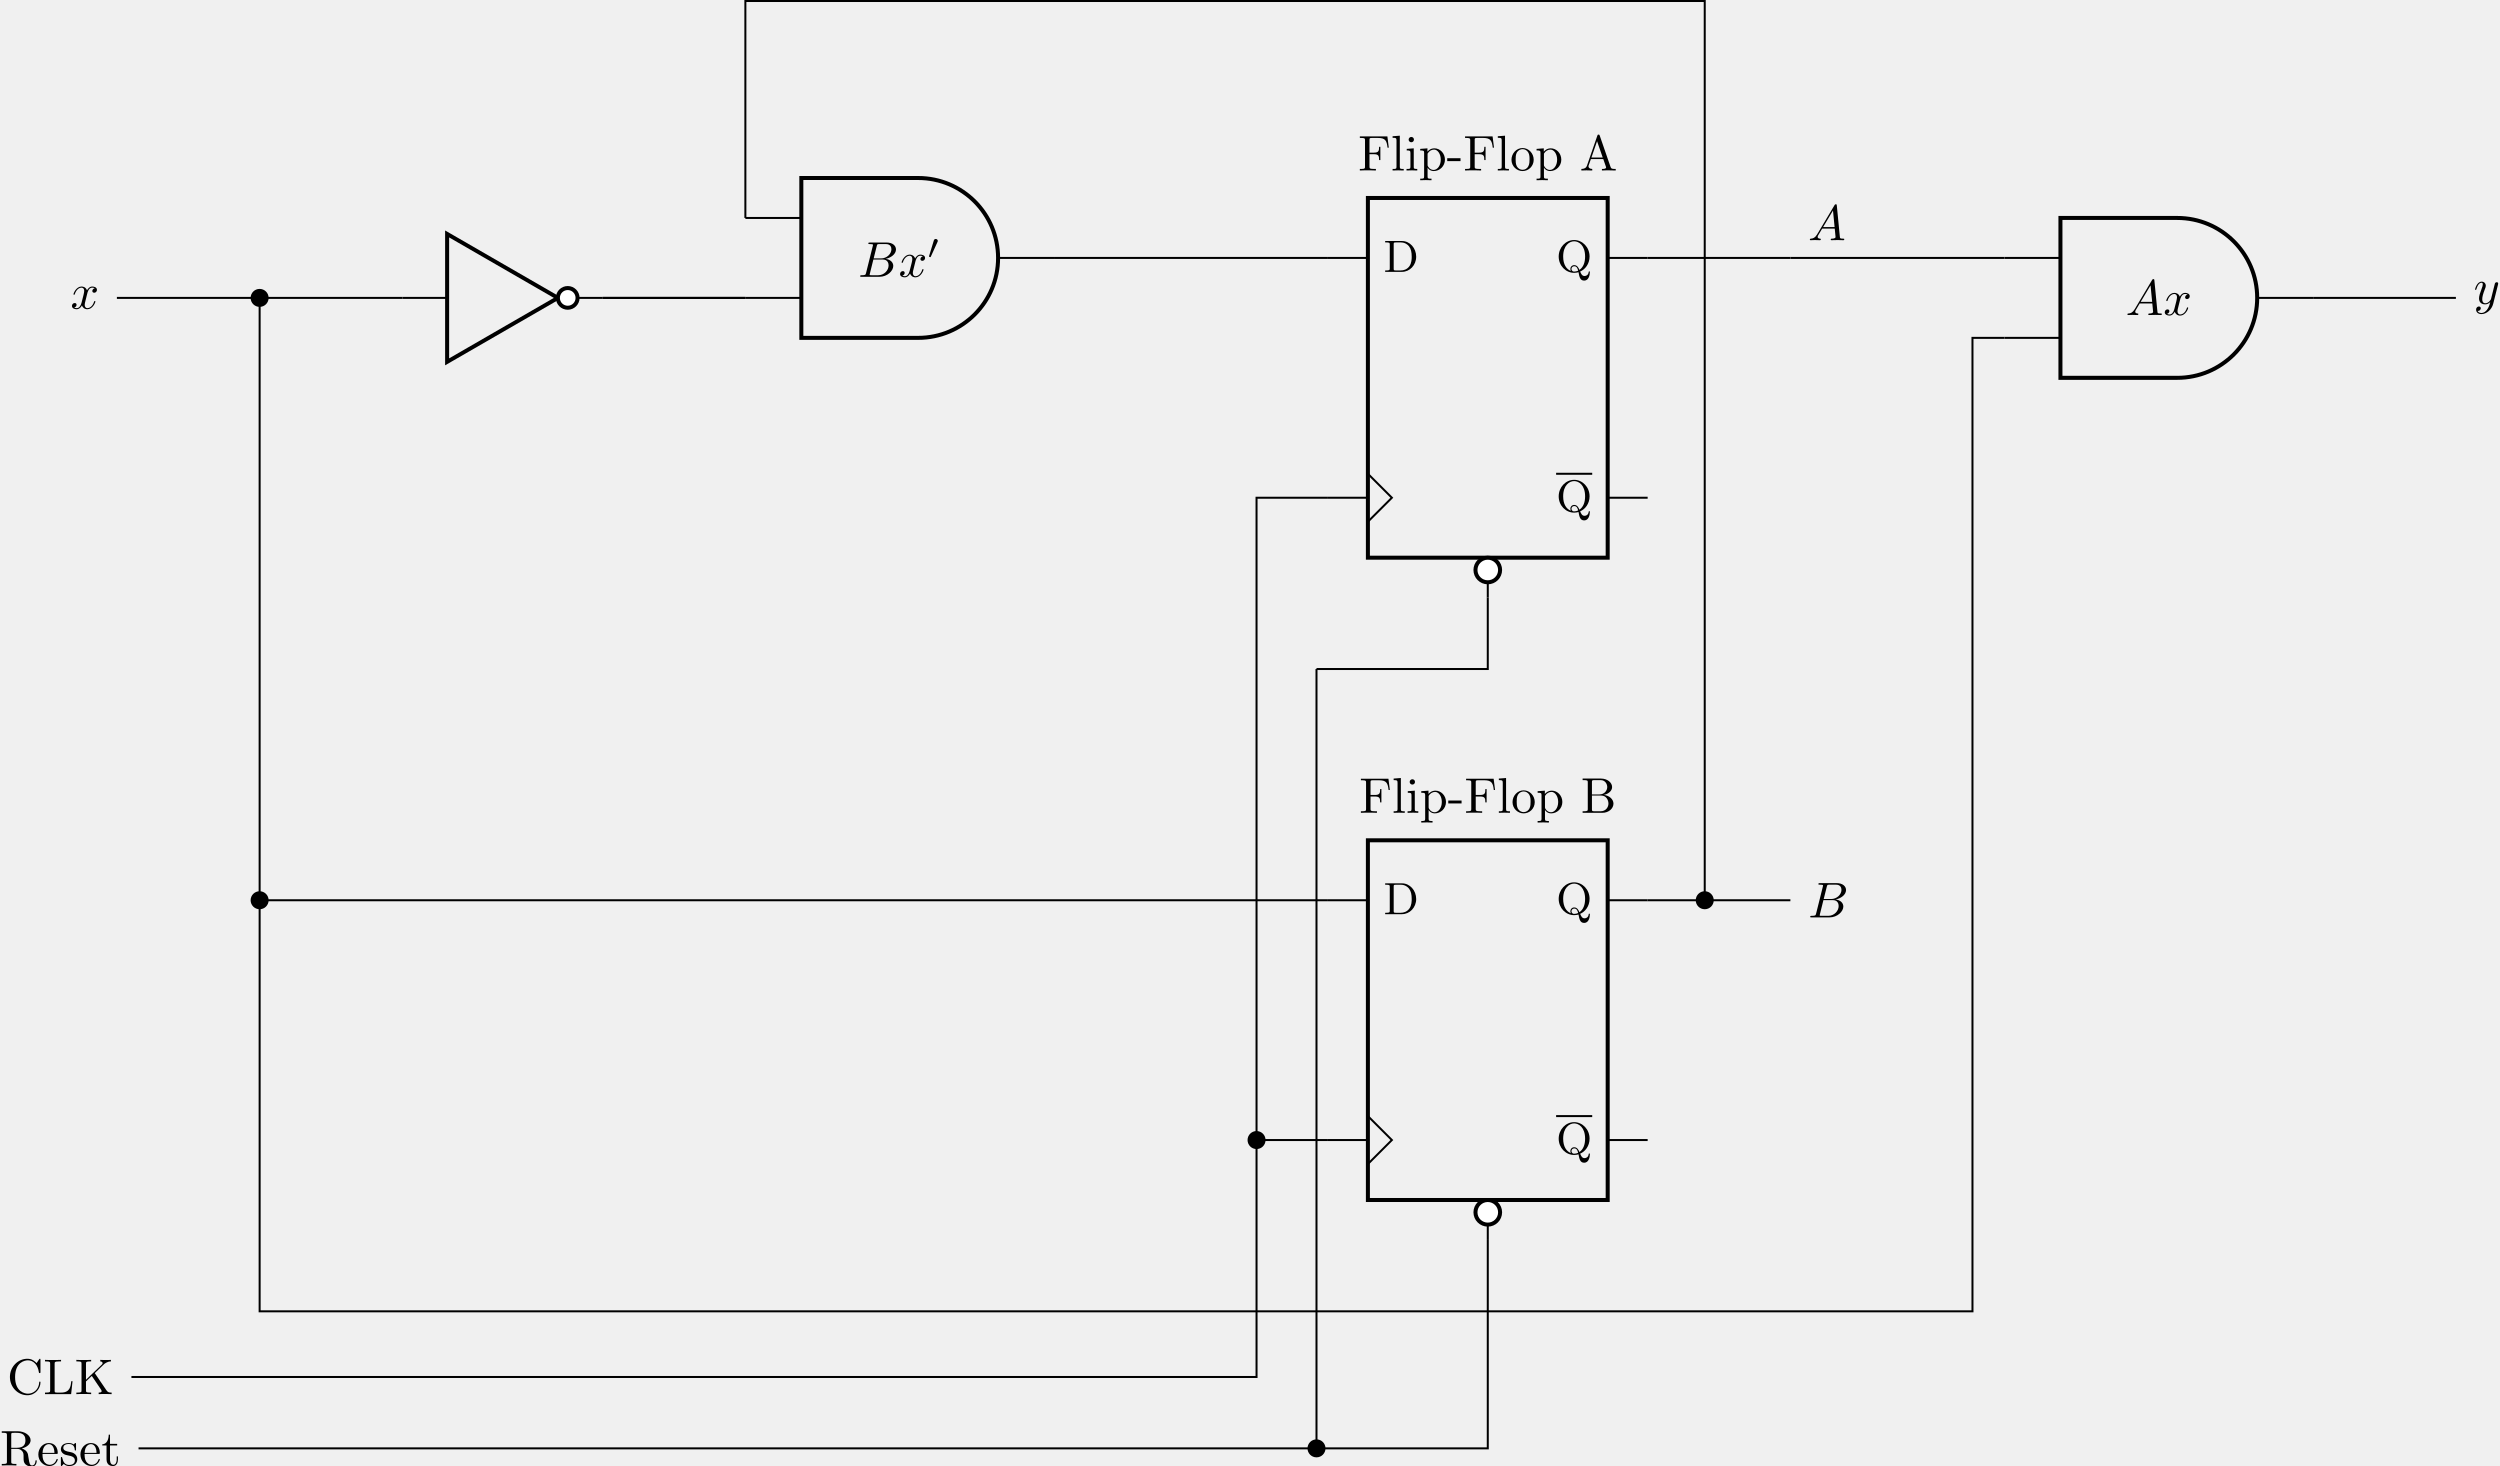
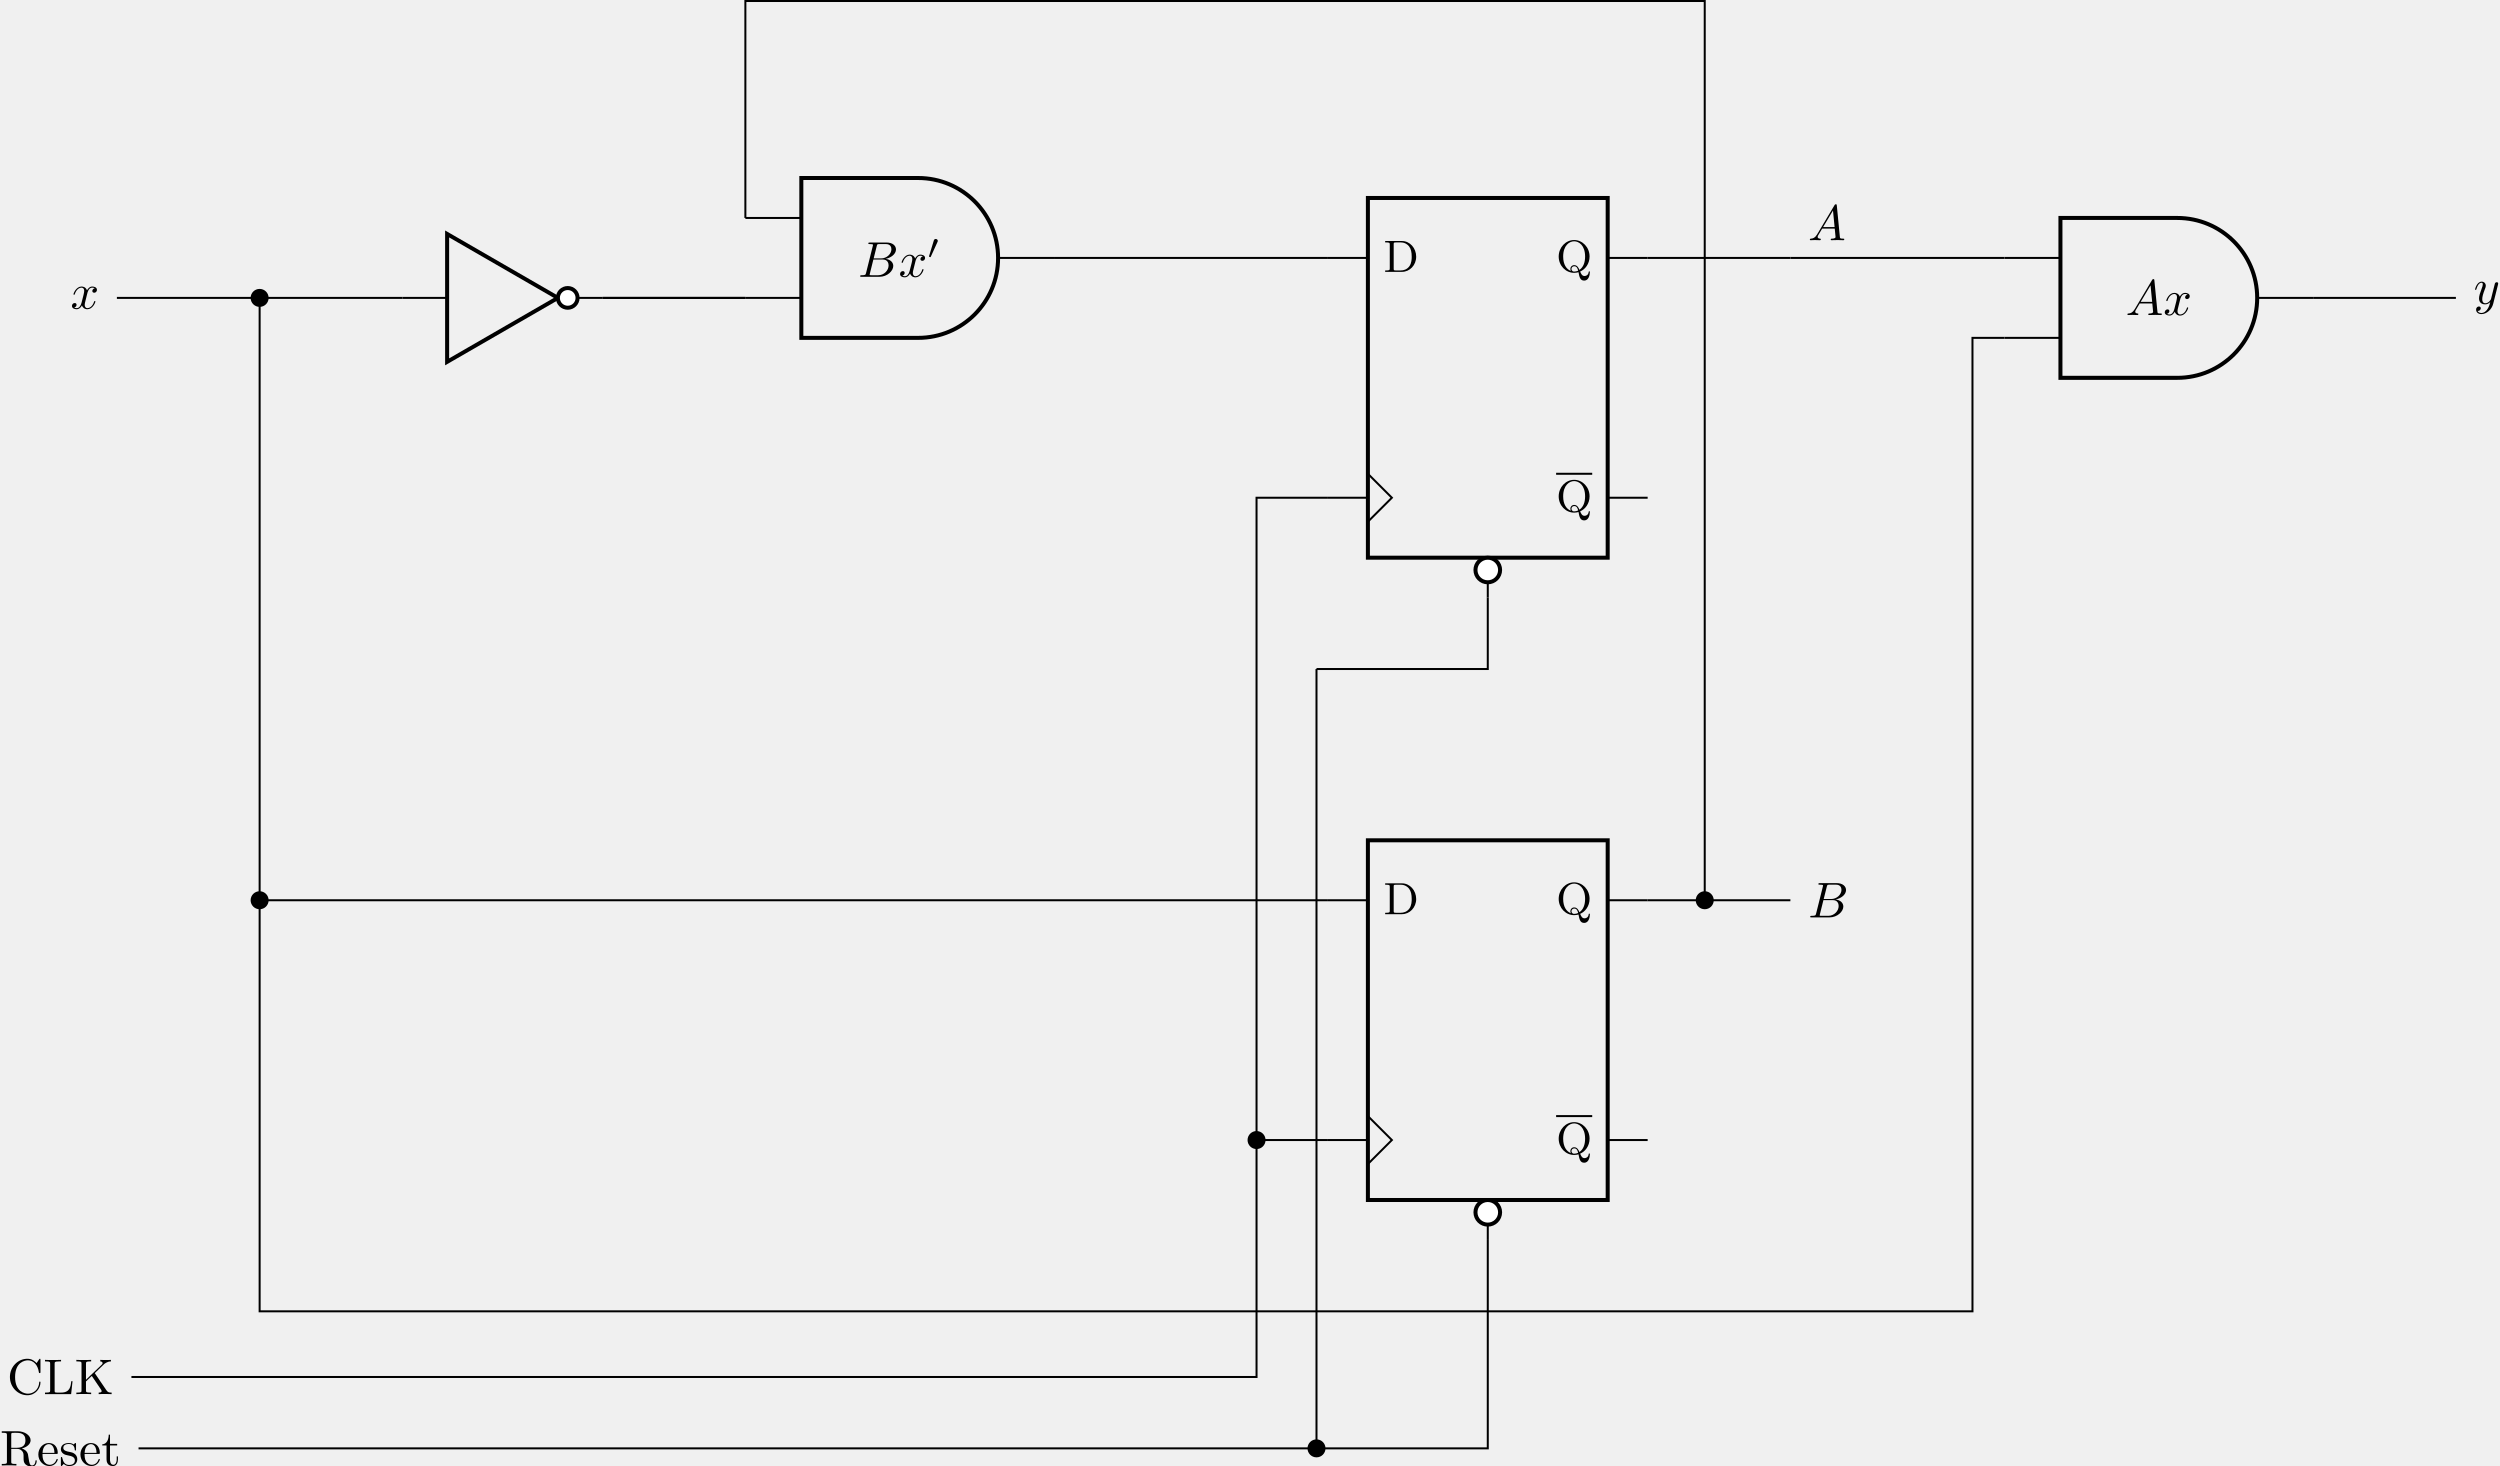
<svg xmlns="http://www.w3.org/2000/svg" xmlns:xlink="http://www.w3.org/1999/xlink" version="1.1" width="496.486pt" height="291.04pt" viewBox="-58.718 -62.039 496.486 291.04">
  <defs>
    <path id="g1-48" d="M2.022-3.292C2.078-3.41 2.085-3.466 2.085-3.515C2.085-3.731 1.89-3.898 1.674-3.898C1.409-3.898 1.325-3.682 1.29-3.571L.37-.551C.363-.537 .335-.446 .335-.439C.335-.356 .551-.286 .607-.286C.656-.286 .663-.3 .711-.404L2.022-3.292Z" />
+     <path id="g0-68" d="M.565-5.846C1.255-5.846 1.273-5.747 1.273-5.416V-.708C1.273-.377 1.255-.278 .565-.278H.359V0H3.694C5.245 0 6.519-1.327 6.519-3.013C6.519-4.716 5.272-6.124 3.694-6.124H.359V-5.846H.565ZM2.493-.278C2.071-.278 2.053-.341 2.053-.646V-5.478C2.053-5.783 2.071-5.846 2.493-5.846H3.452C4.322-5.846 4.86-5.389 5.102-5.066C5.496-4.546 5.631-3.9 5.631-3.013C5.631-2.645 5.631-1.704 5.138-1.076C4.671-.466 4.026-.278 3.461-.278H2.493Z" />
+     <path id="g0-81" d="M4.77-.063C5.73-.457 6.644-1.56 6.644-3.04C6.644-4.869 5.254-6.321 3.578-6.321S.511-4.86 .511-3.04S1.91 .197 3.578 .197C3.891 .197 4.232 .134 4.447 .072C4.609 .959 4.743 1.739 5.577 1.739C6.51 1.739 6.698 .538 6.698 .081C6.698 0 6.698-.108 6.581-.108C6.519-.108 6.483-.054 6.474-.009C6.402 .771 5.792 .825 5.649 .825C5.165 .825 4.976 .439 4.77-.063ZM2.932-.179C2.062-.511 1.399-1.435 1.399-3.04C1.399-5.263 2.645-6.07 3.578-6.07S5.756-5.272 5.756-3.04C5.756-1.856 5.398-.906 4.627-.386C4.447-.834 4.169-1.336 3.587-1.336C3.147-1.336 2.824-.986 2.824-.574C2.824-.359 2.923-.188 2.932-.179ZM4.376-.242C4.116-.108 3.811-.054 3.578-.054C3.138-.054 3.049-.43 3.049-.574C3.049-.843 3.246-1.112 3.596-1.112C4.071-1.112 4.259-.735 4.376-.242Z" />
    <path id="g2-65" d="M1.783-1.146C1.385-.478 .996-.339 .558-.309C.438-.299 .349-.299 .349-.11C.349-.05 .399 0 .478 0C.747 0 1.056-.03 1.335-.03C1.664-.03 2.012 0 2.331 0C2.391 0 2.521 0 2.521-.189C2.521-.299 2.431-.309 2.361-.309C2.132-.329 1.893-.408 1.893-.658C1.893-.777 1.953-.887 2.032-1.026L2.79-2.301H5.29C5.31-2.092 5.45-.737 5.45-.638C5.45-.339 4.932-.309 4.732-.309C4.593-.309 4.493-.309 4.493-.11C4.493 0 4.613 0 4.633 0C5.041 0 5.469-.03 5.878-.03C6.127-.03 6.755 0 7.004 0C7.064 0 7.183 0 7.183-.199C7.183-.309 7.083-.309 6.954-.309C6.336-.309 6.336-.379 6.306-.667L5.699-6.894C5.679-7.093 5.679-7.133 5.509-7.133C5.35-7.133 5.31-7.064 5.25-6.964L1.783-1.146ZM2.979-2.61L4.941-5.898L5.26-2.61H2.979Z" />
    <path id="g2-66" d="M1.594-.777C1.494-.389 1.474-.309 .687-.309C.518-.309 .418-.309 .418-.11C.418 0 .508 0 .687 0H4.244C5.818 0 6.994-1.176 6.994-2.152C6.994-2.869 6.416-3.447 5.45-3.557C6.486-3.746 7.532-4.483 7.532-5.43C7.532-6.167 6.874-6.804 5.679-6.804H2.331C2.142-6.804 2.042-6.804 2.042-6.605C2.042-6.496 2.132-6.496 2.321-6.496C2.341-6.496 2.531-6.496 2.7-6.476C2.879-6.456 2.969-6.446 2.969-6.316C2.969-6.276 2.959-6.247 2.929-6.127L1.594-.777ZM3.098-3.646L3.716-6.117C3.806-6.466 3.826-6.496 4.254-6.496H5.539C6.416-6.496 6.625-5.908 6.625-5.469C6.625-4.593 5.768-3.646 4.553-3.646H3.098ZM2.65-.309C2.511-.309 2.491-.309 2.431-.319C2.331-.329 2.301-.339 2.301-.418C2.301-.448 2.301-.468 2.351-.648L3.039-3.427H4.922C5.878-3.427 6.067-2.69 6.067-2.262C6.067-1.275 5.181-.309 4.005-.309H2.65Z" />
    <path id="g2-120" d="M3.328-3.009C3.387-3.268 3.616-4.184 4.314-4.184C4.364-4.184 4.603-4.184 4.812-4.055C4.533-4.005 4.334-3.756 4.334-3.517C4.334-3.357 4.443-3.168 4.712-3.168C4.932-3.168 5.25-3.347 5.25-3.746C5.25-4.264 4.663-4.403 4.324-4.403C3.746-4.403 3.397-3.875 3.278-3.646C3.029-4.304 2.491-4.403 2.202-4.403C1.166-4.403 .598-3.118 .598-2.869C.598-2.77 .697-2.77 .717-2.77C.797-2.77 .827-2.79 .847-2.879C1.186-3.935 1.843-4.184 2.182-4.184C2.371-4.184 2.72-4.095 2.72-3.517C2.72-3.208 2.55-2.54 2.182-1.146C2.022-.528 1.674-.11 1.235-.11C1.176-.11 .946-.11 .737-.239C.986-.289 1.205-.498 1.205-.777C1.205-1.046 .986-1.126 .837-1.126C.538-1.126 .289-.867 .289-.548C.289-.09 .787 .11 1.225 .11C1.883 .11 2.242-.588 2.271-.648C2.391-.279 2.75 .11 3.347 .11C4.374 .11 4.941-1.176 4.941-1.425C4.941-1.524 4.852-1.524 4.822-1.524C4.732-1.524 4.712-1.484 4.692-1.415C4.364-.349 3.686-.11 3.367-.11C2.979-.11 2.819-.428 2.819-.767C2.819-.986 2.879-1.205 2.989-1.644L3.328-3.009Z" />
    <path id="g2-121" d="M4.842-3.796C4.882-3.935 4.882-3.955 4.882-4.025C4.882-4.204 4.742-4.294 4.593-4.294C4.493-4.294 4.334-4.234 4.244-4.085C4.224-4.035 4.144-3.726 4.105-3.547C4.035-3.288 3.965-3.019 3.905-2.75L3.457-.956C3.417-.807 2.989-.11 2.331-.11C1.823-.11 1.714-.548 1.714-.917C1.714-1.375 1.883-1.993 2.222-2.869C2.381-3.278 2.421-3.387 2.421-3.587C2.421-4.035 2.102-4.403 1.604-4.403C.658-4.403 .289-2.959 .289-2.869C.289-2.77 .389-2.77 .408-2.77C.508-2.77 .518-2.79 .568-2.949C.837-3.885 1.235-4.184 1.574-4.184C1.654-4.184 1.823-4.184 1.823-3.866C1.823-3.616 1.724-3.357 1.654-3.168C1.255-2.112 1.076-1.544 1.076-1.076C1.076-.189 1.704 .11 2.291 .11C2.68 .11 3.019-.06 3.298-.339C3.168 .179 3.049 .667 2.65 1.196C2.391 1.534 2.012 1.823 1.554 1.823C1.415 1.823 .966 1.793 .797 1.405C.956 1.405 1.086 1.405 1.225 1.285C1.325 1.196 1.425 1.066 1.425 .877C1.425 .568 1.156 .528 1.056 .528C.827 .528 .498 .687 .498 1.176C.498 1.674 .936 2.042 1.554 2.042C2.58 2.042 3.606 1.136 3.885 .01L4.842-3.796Z" />
-     <path id="g0-68" d="M.565-5.846C1.255-5.846 1.273-5.747 1.273-5.416V-.708C1.273-.377 1.255-.278 .565-.278H.359V0H3.694C5.245 0 6.519-1.327 6.519-3.013C6.519-4.716 5.272-6.124 3.694-6.124H.359V-5.846H.565ZM2.493-.278C2.071-.278 2.053-.341 2.053-.646V-5.478C2.053-5.783 2.071-5.846 2.493-5.846H3.452C4.322-5.846 4.86-5.389 5.102-5.066C5.496-4.546 5.631-3.9 5.631-3.013C5.631-2.645 5.631-1.704 5.138-1.076C4.671-.466 4.026-.278 3.461-.278H2.493Z" />
-     <path id="g0-81" d="M4.77-.063C5.73-.457 6.644-1.56 6.644-3.04C6.644-4.869 5.254-6.321 3.578-6.321S.511-4.86 .511-3.04S1.91 .197 3.578 .197C3.891 .197 4.232 .134 4.447 .072C4.609 .959 4.743 1.739 5.577 1.739C6.51 1.739 6.698 .538 6.698 .081C6.698 0 6.698-.108 6.581-.108C6.519-.108 6.483-.054 6.474-.009C6.402 .771 5.792 .825 5.649 .825C5.165 .825 4.976 .439 4.77-.063ZM2.932-.179C2.062-.511 1.399-1.435 1.399-3.04C1.399-5.263 2.645-6.07 3.578-6.07S5.756-5.272 5.756-3.04C5.756-1.856 5.398-.906 4.627-.386C4.447-.834 4.169-1.336 3.587-1.336C3.147-1.336 2.824-.986 2.824-.574C2.824-.359 2.923-.188 2.932-.179ZM4.376-.242C4.116-.108 3.811-.054 3.578-.054C3.138-.054 3.049-.43 3.049-.574C3.049-.843 3.246-1.112 3.596-1.112C4.071-1.112 4.259-.735 4.376-.242Z" />
-     <path id="g3-45" d="M2.75-1.863V-2.441H.11V-1.863H2.75Z" />
-     <path id="g3-65" d="M3.965-6.934C3.915-7.064 3.895-7.133 3.736-7.133S3.547-7.073 3.497-6.934L1.435-.976C1.255-.468 .857-.319 .319-.309V0C.548-.01 .976-.03 1.335-.03C1.644-.03 2.162-.01 2.481 0V-.309C1.983-.309 1.733-.558 1.733-.817C1.733-.847 1.743-.946 1.753-.966L2.212-2.271H4.672L5.2-.747C5.21-.707 5.23-.648 5.23-.608C5.23-.309 4.672-.309 4.403-.309V0C4.762-.03 5.46-.03 5.838-.03C6.267-.03 6.725-.02 7.143 0V-.309H6.964C6.366-.309 6.227-.379 6.117-.707L3.965-6.934ZM3.437-5.818L4.563-2.58H2.321L3.437-5.818Z" />
-     <path id="g3-66" d="M2.212-3.646V-6.097C2.212-6.426 2.232-6.496 2.7-6.496H3.935C4.902-6.496 5.25-5.649 5.25-5.121C5.25-4.483 4.762-3.646 3.656-3.646H2.212ZM4.563-3.557C5.529-3.746 6.217-4.384 6.217-5.121C6.217-5.988 5.3-6.804 4.005-6.804H.359V-6.496H.598C1.365-6.496 1.385-6.386 1.385-6.027V-.777C1.385-.418 1.365-.309 .598-.309H.359V0H4.264C5.589 0 6.486-.887 6.486-1.823C6.486-2.69 5.669-3.437 4.563-3.557ZM3.945-.309H2.7C2.232-.309 2.212-.379 2.212-.707V-3.427H4.085C5.071-3.427 5.489-2.501 5.489-1.833C5.489-1.126 4.971-.309 3.945-.309Z" />
    <path id="g3-67" d="M.558-3.407C.558-1.345 2.172 .219 4.025 .219C5.649 .219 6.625-1.166 6.625-2.321C6.625-2.421 6.625-2.491 6.496-2.491C6.386-2.491 6.386-2.431 6.376-2.331C6.296-.907 5.23-.09 4.144-.09C3.537-.09 1.584-.428 1.584-3.397C1.584-6.376 3.527-6.715 4.134-6.715C5.22-6.715 6.107-5.808 6.306-4.354C6.326-4.214 6.326-4.184 6.466-4.184C6.625-4.184 6.625-4.214 6.625-4.423V-6.785C6.625-6.954 6.625-7.024 6.516-7.024C6.476-7.024 6.436-7.024 6.356-6.904L5.858-6.167C5.489-6.526 4.981-7.024 4.025-7.024C2.162-7.024 .558-5.44 .558-3.407Z" />
-     <path id="g3-70" d="M5.798-6.775H.329V-6.466H.568C1.335-6.466 1.355-6.356 1.355-5.998V-.777C1.355-.418 1.335-.309 .568-.309H.329V0C.677-.03 1.455-.03 1.843-.03C2.252-.03 3.158-.03 3.517 0V-.309H3.188C2.242-.309 2.242-.438 2.242-.787V-3.238H3.098C4.055-3.238 4.154-2.919 4.154-2.072H4.403V-4.712H4.154C4.154-3.875 4.055-3.547 3.098-3.547H2.242V-6.067C2.242-6.396 2.262-6.466 2.73-6.466H3.925C5.42-6.466 5.669-5.908 5.828-4.533H6.077L5.798-6.775Z" />
    <path id="g3-75" d="M3.985-4.174L5.778-5.898C5.858-5.978 6.386-6.486 7.193-6.496V-6.804C6.934-6.775 6.615-6.775 6.346-6.775C5.988-6.775 5.42-6.775 5.081-6.804V-6.496C5.479-6.486 5.539-6.257 5.539-6.167C5.539-6.007 5.44-5.908 5.36-5.838L2.242-2.859V-6.027C2.242-6.386 2.262-6.496 3.029-6.496H3.268V-6.804C2.919-6.775 2.182-6.775 1.803-6.775S.677-6.775 .329-6.804V-6.496H.568C1.335-6.496 1.355-6.386 1.355-6.027V-.777C1.355-.418 1.335-.309 .568-.309H.329V0C.677-.03 1.415-.03 1.793-.03S2.919-.03 3.268 0V-.309H3.029C2.262-.309 2.242-.418 2.242-.777V-2.521L3.397-3.616L5.2-.946C5.26-.857 5.35-.727 5.35-.608C5.35-.309 4.961-.309 4.762-.309V0C5.111-.03 5.808-.03 6.187-.03C6.535-.03 6.914-.02 7.333 0V-.309C6.795-.309 6.585-.349 6.286-.787L3.985-4.174Z" />
    <path id="g3-76" d="M5.798-2.57H5.549C5.44-1.554 5.3-.309 3.547-.309H2.73C2.262-.309 2.242-.379 2.242-.707V-6.017C2.242-6.356 2.242-6.496 3.188-6.496H3.517V-6.804C3.158-6.775 2.252-6.775 1.843-6.775C1.455-6.775 .677-6.775 .329-6.804V-6.496H.568C1.335-6.496 1.355-6.386 1.355-6.027V-.777C1.355-.418 1.335-.309 .568-.309H.329V0H5.519L5.798-2.57Z" />
    <path id="g3-82" d="M2.232-3.517V-6.097C2.232-6.326 2.232-6.446 2.451-6.476C2.55-6.496 2.839-6.496 3.039-6.496C3.935-6.496 5.051-6.456 5.051-5.011C5.051-4.324 4.812-3.517 3.337-3.517H2.232ZM4.334-3.387C5.3-3.626 6.077-4.234 6.077-5.011C6.077-5.968 4.941-6.804 3.477-6.804H.349V-6.496H.588C1.355-6.496 1.375-6.386 1.375-6.027V-.777C1.375-.418 1.355-.309 .588-.309H.349V0C.707-.03 1.415-.03 1.803-.03S2.899-.03 3.258 0V-.309H3.019C2.252-.309 2.232-.418 2.232-.777V-3.298H3.377C3.537-3.298 3.955-3.298 4.304-2.959C4.682-2.6 4.682-2.291 4.682-1.624C4.682-.976 4.682-.578 5.091-.199C5.499 .159 6.047 .219 6.346 .219C7.123 .219 7.293-.598 7.293-.877C7.293-.936 7.293-1.046 7.163-1.046C7.054-1.046 7.054-.956 7.044-.887C6.984-.179 6.635 0 6.386 0C5.898 0 5.818-.508 5.679-1.435L5.549-2.232C5.37-2.869 4.882-3.198 4.334-3.387Z" />
    <path id="g3-101" d="M1.116-2.511C1.176-3.995 2.012-4.244 2.351-4.244C3.377-4.244 3.477-2.899 3.477-2.511H1.116ZM1.106-2.301H3.885C4.105-2.301 4.134-2.301 4.134-2.511C4.134-3.497 3.597-4.463 2.351-4.463C1.196-4.463 .279-3.437 .279-2.192C.279-.857 1.325 .11 2.471 .11C3.686 .11 4.134-.996 4.134-1.186C4.134-1.285 4.055-1.305 4.005-1.305C3.915-1.305 3.895-1.245 3.875-1.166C3.527-.139 2.63-.139 2.531-.139C2.032-.139 1.634-.438 1.405-.807C1.106-1.285 1.106-1.943 1.106-2.301Z" />
-     <path id="g3-105" d="M1.763-4.403L.369-4.294V-3.985C1.016-3.985 1.106-3.925 1.106-3.437V-.757C1.106-.309 .996-.309 .329-.309V0C.648-.01 1.186-.03 1.425-.03C1.773-.03 2.122-.01 2.461 0V-.309C1.803-.309 1.763-.359 1.763-.747V-4.403ZM1.803-6.137C1.803-6.456 1.554-6.665 1.275-6.665C.966-6.665 .747-6.396 .747-6.137C.747-5.868 .966-5.609 1.275-5.609C1.554-5.609 1.803-5.818 1.803-6.137Z" />
-     <path id="g3-108" d="M1.763-6.914L.329-6.804V-6.496C1.026-6.496 1.106-6.426 1.106-5.938V-.757C1.106-.309 .996-.309 .329-.309V0C.658-.01 1.186-.03 1.435-.03S2.172-.01 2.54 0V-.309C1.873-.309 1.763-.309 1.763-.757V-6.914Z" />
-     <path id="g3-111" d="M4.692-2.132C4.692-3.407 3.696-4.463 2.491-4.463C1.245-4.463 .279-3.377 .279-2.132C.279-.847 1.315 .11 2.481 .11C3.686 .11 4.692-.867 4.692-2.132ZM2.491-.139C2.062-.139 1.624-.349 1.355-.807C1.106-1.245 1.106-1.853 1.106-2.212C1.106-2.6 1.106-3.138 1.345-3.577C1.614-4.035 2.082-4.244 2.481-4.244C2.919-4.244 3.347-4.025 3.606-3.597S3.866-2.59 3.866-2.212C3.866-1.853 3.866-1.315 3.646-.877C3.427-.428 2.989-.139 2.491-.139Z" />
-     <path id="g3-112" d="M1.714-3.746V-4.403L.279-4.294V-3.985C.986-3.985 1.056-3.925 1.056-3.487V1.176C1.056 1.624 .946 1.624 .279 1.624V1.933C.618 1.923 1.136 1.903 1.395 1.903C1.664 1.903 2.172 1.923 2.521 1.933V1.624C1.853 1.624 1.743 1.624 1.743 1.176V-.498V-.588C1.793-.428 2.212 .11 2.969 .11C4.154 .11 5.191-.867 5.191-2.152C5.191-3.417 4.224-4.403 3.108-4.403C2.331-4.403 1.913-3.965 1.714-3.746ZM1.743-1.136V-3.357C2.032-3.866 2.521-4.154 3.029-4.154C3.756-4.154 4.364-3.278 4.364-2.152C4.364-.946 3.666-.11 2.929-.11C2.531-.11 2.152-.309 1.883-.717C1.743-.927 1.743-.936 1.743-1.136Z" />
    <path id="g3-115" d="M2.072-1.933C2.291-1.893 3.108-1.733 3.108-1.016C3.108-.508 2.76-.11 1.983-.11C1.146-.11 .787-.677 .598-1.524C.568-1.654 .558-1.694 .458-1.694C.329-1.694 .329-1.624 .329-1.445V-.13C.329 .04 .329 .11 .438 .11C.488 .11 .498 .1 .687-.09C.707-.11 .707-.13 .887-.319C1.325 .1 1.773 .11 1.983 .11C3.128 .11 3.587-.558 3.587-1.275C3.587-1.803 3.288-2.102 3.168-2.222C2.839-2.54 2.451-2.62 2.032-2.7C1.474-2.809 .807-2.939 .807-3.517C.807-3.866 1.066-4.274 1.923-4.274C3.019-4.274 3.068-3.377 3.088-3.068C3.098-2.979 3.188-2.979 3.208-2.979C3.337-2.979 3.337-3.029 3.337-3.218V-4.224C3.337-4.394 3.337-4.463 3.228-4.463C3.178-4.463 3.158-4.463 3.029-4.344C2.999-4.304 2.899-4.214 2.859-4.184C2.481-4.463 2.072-4.463 1.923-4.463C.707-4.463 .329-3.796 .329-3.238C.329-2.889 .488-2.61 .757-2.391C1.076-2.132 1.355-2.072 2.072-1.933Z" />
    <path id="g3-116" d="M1.724-3.985H3.148V-4.294H1.724V-6.127H1.474C1.465-5.31 1.166-4.244 .189-4.204V-3.985H1.036V-1.235C1.036-.01 1.963 .11 2.321 .11C3.029 .11 3.308-.598 3.308-1.235V-1.803H3.059V-1.255C3.059-.518 2.76-.139 2.391-.139C1.724-.139 1.724-1.046 1.724-1.215V-3.985Z" />
  </defs>
  <g id="page1">
    <g transform="matrix(1 0 0 1 -67.27903 145.1384)">
      <use x="9.973" y="69.69" xlink:href="#g3-67" />
      <use x="17.168" y="69.69" xlink:href="#g3-76" />
      <use x="23.395" y="69.69" xlink:href="#g3-75" />
    </g>
    <path d="M212.938 48.715H260.559V-22.723H212.938Z" stroke="#000" fill="none" stroke-width=".797" stroke-miterlimit="10" />
    <path d="M212.938 32.047L217.699 36.809L212.938 41.57" stroke="#000" fill="none" stroke-width=".399" stroke-miterlimit="10" />
    <rect x="13.045" y="61.969" height=".398" width="7.168" transform="matrix(1 0 0 1 237.2743 -30.1175)" />
    <g transform="matrix(1 0 0 1 237.2743 -30.1175)">
      <use x="13.045" y="69.69" xlink:href="#g0-81" />
    </g>
    <g transform="matrix(1 0 0 1 202.9633 -77.74039)">
      <use x="13.045" y="69.69" xlink:href="#g0-68" />
    </g>
    <g transform="matrix(1 0 0 1 237.2743 -77.74039)">
      <use x="13.045" y="69.69" xlink:href="#g0-81" />
    </g>
    <path d="M212.938 36.809H205" stroke="#000" fill="none" stroke-width=".399" stroke-miterlimit="10" />
    <path d="M260.559 36.809H268.496" stroke="#000" fill="none" stroke-width=".399" stroke-miterlimit="10" />
    <path d="M212.938-10.816H205" stroke="#000" fill="none" stroke-width=".399" stroke-miterlimit="10" />
    <path d="M260.559-10.816H268.496" stroke="#000" fill="none" stroke-width=".399" stroke-miterlimit="10" />
    <path d="M236.746 48.715V56.648" stroke="#000" fill="none" stroke-width=".399" stroke-miterlimit="10" />
    <path d="M239.192 51.156C239.192 49.809 238.098 48.715 236.746 48.715C235.399 48.715 234.301 49.809 234.301 51.156C234.301 52.508 235.399 53.602 236.746 53.602C238.098 53.602 239.192 52.508 239.192 51.156Z" fill="#fff" />
    <path d="M239.192 51.156C239.192 49.809 238.098 48.715 236.746 48.715C235.399 48.715 234.301 49.809 234.301 51.156C234.301 52.508 235.399 53.602 236.746 53.602C238.098 53.602 239.192 52.508 239.192 51.156Z" stroke="#000" fill="none" stroke-width=".797" stroke-miterlimit="10" />
-     <g transform="matrix(1 0 0 1 201.0373 -97.8678)">
-       <use x="9.973" y="69.69" xlink:href="#g3-70" />
-       <use x="16.476" y="69.69" xlink:href="#g3-108" />
-       <use x="19.244" y="69.69" xlink:href="#g3-105" />
-       <use x="22.011" y="69.69" xlink:href="#g3-112" />
-       <use x="27.546" y="69.69" xlink:href="#g3-45" />
-       <use x="30.867" y="69.69" xlink:href="#g3-70" />
-       <use x="37.37" y="69.69" xlink:href="#g3-108" />
-       <use x="40.137" y="69.69" xlink:href="#g3-111" />
-       <use x="45.119" y="69.69" xlink:href="#g3-112" />
-       <use x="53.975" y="69.69" xlink:href="#g3-65" />
-     </g>
    <path d="M212.938 176.274H260.559V104.84H212.938Z" stroke="#000" fill="none" stroke-width=".797" stroke-miterlimit="10" />
    <path d="M212.938 159.606L217.699 164.367L212.938 169.129" stroke="#000" fill="none" stroke-width=".399" stroke-miterlimit="10" />
    <rect x="13.045" y="61.969" height=".398" width="7.168" transform="matrix(1 0 0 1 237.2743 97.4434)" />
    <g transform="matrix(1 0 0 1 237.2743 97.4434)">
      <use x="13.045" y="69.69" xlink:href="#g0-81" />
    </g>
    <g transform="matrix(1 0 0 1 202.9633 49.8204)">
      <use x="13.045" y="69.69" xlink:href="#g0-68" />
    </g>
    <g transform="matrix(1 0 0 1 237.2743 49.8204)">
      <use x="13.045" y="69.69" xlink:href="#g0-81" />
    </g>
    <path d="M212.938 164.367H205" stroke="#000" fill="none" stroke-width=".399" stroke-miterlimit="10" />
    <path d="M260.559 164.367H268.496" stroke="#000" fill="none" stroke-width=".399" stroke-miterlimit="10" />
    <path d="M212.938 116.746H205" stroke="#000" fill="none" stroke-width=".399" stroke-miterlimit="10" />
    <path d="M260.559 116.746H268.496" stroke="#000" fill="none" stroke-width=".399" stroke-miterlimit="10" />
    <path d="M236.746 176.274V184.211" stroke="#000" fill="none" stroke-width=".399" stroke-miterlimit="10" />
    <path d="M239.192 178.719C239.192 177.368 238.098 176.274 236.746 176.274C235.399 176.274 234.301 177.368 234.301 178.719C234.301 180.071 235.399 181.164 236.746 181.164C238.098 181.164 239.192 180.071 239.192 178.719Z" fill="#fff" />
    <path d="M239.192 178.719C239.192 177.368 238.098 176.274 236.746 176.274C235.399 176.274 234.301 177.368 234.301 178.719C234.301 180.071 235.399 181.164 236.746 181.164C238.098 181.164 239.192 180.071 239.192 178.719Z" stroke="#000" fill="none" stroke-width=".797" stroke-miterlimit="10" />
-     <g transform="matrix(1 0 0 1 201.2453 29.6928)">
-       <use x="9.973" y="69.69" xlink:href="#g3-70" />
-       <use x="16.476" y="69.69" xlink:href="#g3-108" />
-       <use x="19.244" y="69.69" xlink:href="#g3-105" />
-       <use x="22.011" y="69.69" xlink:href="#g3-112" />
-       <use x="27.546" y="69.69" xlink:href="#g3-45" />
-       <use x="30.867" y="69.69" xlink:href="#g3-70" />
-       <use x="37.37" y="69.69" xlink:href="#g3-108" />
-       <use x="40.137" y="69.69" xlink:href="#g3-111" />
-       <use x="45.119" y="69.69" xlink:href="#g3-112" />
-       <use x="53.975" y="69.69" xlink:href="#g3-66" />
-     </g>
    <path d="M100.422-18.754H89.309M100.422-2.879H89.309" stroke="#000" fill="none" stroke-width=".399" stroke-miterlimit="10" />
    <path d="M100.422-26.688H123.621C132.391-26.688 139.496-19.582 139.496-10.816C139.496-2.047 132.391 5.059 123.621 5.059H100.422Z" stroke="#000" fill="none" stroke-width=".797" stroke-miterlimit="10" />
    <path d="M139.496-10.816H150.606" stroke="#000" fill="none" stroke-width=".399" stroke-miterlimit="10" />
    <g transform="matrix(1 0 0 1 101.7133 -76.76016)">
      <use x="9.973" y="69.69" xlink:href="#g2-66" />
      <use x="18.029" y="69.69" xlink:href="#g2-120" />
      <use x="23.723" y="66.074" xlink:href="#g1-48" />
    </g>
    <path d="M150.606-10.816H205" stroke="#000" fill="none" stroke-width=".399" stroke-miterlimit="10" />
    <path d="M89.309-2.879H60.965" stroke="#000" fill="none" stroke-width=".399" stroke-miterlimit="10" />
    <path d="M30.078-2.879H21.191" stroke="#000" fill="none" stroke-width=".399" stroke-miterlimit="10" />
    <path d="M30.078-15.578L52.074-2.879L30.078 9.82Z" stroke="#000" fill="none" stroke-width=".797" stroke-miterlimit="10" />
    <path d="M55.984-2.879H60.965" stroke="#000" fill="none" stroke-width=".399" stroke-miterlimit="10" />
    <path d="M55.984-2.879C55.984-3.957 55.109-4.836 54.031-4.836C52.949-4.836 52.074-3.957 52.074-2.879C52.074-1.797 52.949-.922 54.031-.922C55.109-.922 55.984-1.797 55.984-2.879Z" fill="#fff" />
    <path d="M55.984-2.879C55.984-3.957 55.109-4.836 54.031-4.836C52.949-4.836 52.074-3.957 52.074-2.879C52.074-1.797 52.949-.922 54.031-.922C55.109-.922 55.984-1.797 55.984-2.879Z" stroke="#000" fill="none" stroke-width=".797" stroke-miterlimit="10" />
    <path d="M21.191-2.879H-7.156" stroke="#000" fill="none" stroke-width=".399" stroke-miterlimit="10" />
    <path d="M-7.156-2.879H-21.332M-21.332-2.879H-35.504" stroke="#000" fill="none" stroke-width=".399" stroke-miterlimit="10" />
    <path d="M-5.57-2.879C-5.57-3.754-6.281-4.465-7.156-4.465C-8.035-4.465-8.746-3.754-8.746-2.879S-8.035-1.293-7.156-1.293C-6.281-1.293-5.57-2.004-5.57-2.879Z" />
    <path d="M-5.57-2.879C-5.57-3.754-6.281-4.465-7.156-4.465C-8.035-4.465-8.746-3.754-8.746-2.879S-8.035-1.293-7.156-1.293C-6.281-1.293-5.57-2.004-5.57-2.879Z" stroke="#000" fill="none" stroke-width=".399" stroke-miterlimit="10" />
    <g transform="matrix(1 0 0 1 -54.69043 -70.42337)">
      <use x="9.973" y="69.69" xlink:href="#g2-120" />
    </g>
    <path d="M205 116.746H98.922M98.922 116.746H-7.156" stroke="#000" fill="none" stroke-width=".399" stroke-miterlimit="10" />
    <path d="M-5.57 116.746C-5.57 115.867-6.281 115.156-7.156 115.156C-8.035 115.156-8.746 115.867-8.746 116.746C-8.746 117.621-8.035 118.332-7.156 118.332C-6.281 118.332-5.57 117.621-5.57 116.746Z" />
    <path d="M-5.57 116.746C-5.57 115.867-6.281 115.156-7.156 115.156C-8.035 115.156-8.746 115.867-8.746 116.746C-8.746 117.621-8.035 118.332-7.156 118.332C-6.281 118.332-5.57 117.621-5.57 116.746Z" stroke="#000" fill="none" stroke-width=".399" stroke-miterlimit="10" />
    <path d="M60.965-2.879H75.137H89.309" stroke="#000" fill="none" stroke-width=".399" stroke-miterlimit="10" />
    <path d="M268.496 116.746H296.844" stroke="#000" fill="none" stroke-width=".399" stroke-miterlimit="10" />
    <g transform="matrix(1 0 0 1 290.3893 50.4594)">
      <use x="9.973" y="69.69" xlink:href="#g2-66" />
    </g>
    <path d="M279.832 116.746V27.453M279.832 27.453V-61.839H89.309V-18.754" stroke="#000" fill="none" stroke-width=".399" stroke-miterlimit="10" />
    <path d="M281.422 116.746C281.422 115.867 280.711 115.156 279.832 115.156C278.957 115.156 278.246 115.867 278.246 116.746C278.246 117.621 278.957 118.332 279.832 118.332C280.711 118.332 281.422 117.621 281.422 116.746Z" />
    <path d="M281.422 116.746C281.422 115.867 280.711 115.156 279.832 115.156C278.957 115.156 278.246 115.867 278.246 116.746C278.246 117.621 278.957 118.332 279.832 118.332C280.711 118.332 281.422 117.621 281.422 116.746Z" stroke="#000" fill="none" stroke-width=".399" stroke-miterlimit="10" />
    <path d="M350.473-10.816H339.364M350.473 5.059H339.364" stroke="#000" fill="none" stroke-width=".399" stroke-miterlimit="10" />
    <path d="M350.473-18.754H373.676C382.442-18.754 389.547-11.645 389.547-2.879S382.442 12.996 373.676 12.996H350.473Z" stroke="#000" fill="none" stroke-width=".797" stroke-miterlimit="10" />
    <path d="M389.547-2.879H400.66" stroke="#000" fill="none" stroke-width=".399" stroke-miterlimit="10" />
    <g transform="matrix(1 0 0 1 353.4553 -69.16415)">
      <use x="9.973" y="69.69" xlink:href="#g2-65" />
      <use x="17.445" y="69.69" xlink:href="#g2-120" />
    </g>
    <path d="M268.496-10.816H296.844" stroke="#000" fill="none" stroke-width=".399" stroke-miterlimit="10" />
    <g transform="matrix(1 0 0 1 290.3893 -84.0249)">
      <use x="9.973" y="69.69" xlink:href="#g2-65" />
    </g>
    <path d="M296.844-10.816H339.364" stroke="#000" fill="none" stroke-width=".399" stroke-miterlimit="10" />
    <path d="M-7.156-2.879V198.383H333.004V5.059H339.364" stroke="#000" fill="none" stroke-width=".399" stroke-miterlimit="10" />
    <path d="M400.66-2.879H429.008" stroke="#000" fill="none" stroke-width=".399" stroke-miterlimit="10" />
    <g transform="matrix(1 0 0 1 422.5533 -71.39194)">
      <use x="9.973" y="69.69" xlink:href="#g2-121" />
    </g>
    <path d="M205 164.367H190.824" stroke="#000" fill="none" stroke-width=".399" stroke-miterlimit="10" />
    <path d="M192.414 164.367C192.414 163.492 191.703 162.781 190.824 162.781C189.949 162.781 189.239 163.492 189.239 164.367C189.239 165.246 189.949 165.957 190.824 165.957C191.703 165.957 192.414 165.246 192.414 164.367Z" />
    <path d="M192.414 164.367C192.414 163.492 191.703 162.781 190.824 162.781C189.949 162.781 189.239 163.492 189.239 164.367C189.239 165.246 189.949 165.957 190.824 165.957C191.703 165.957 192.414 165.246 192.414 164.367Z" stroke="#000" fill="none" stroke-width=".399" stroke-miterlimit="10" />
    <path d="M-32.617 211.422H190.824V165.957" stroke="#000" fill="none" stroke-width=".399" stroke-miterlimit="10" />
    <path d="M190.824 162.781V36.809H205" stroke="#000" fill="none" stroke-width=".399" stroke-miterlimit="10" />
    <g transform="matrix(1 0 0 1 -68.69043 159.3114)">
      <use x="9.973" y="69.69" xlink:href="#g3-82" />
      <use x="17.306" y="69.69" xlink:href="#g3-101" />
      <use x="21.734" y="69.69" xlink:href="#g3-115" />
      <use x="25.664" y="69.69" xlink:href="#g3-101" />
      <use x="30.092" y="69.69" xlink:href="#g3-116" />
    </g>
    <path d="M-31.203 225.598H236.746V184.211" stroke="#000" fill="none" stroke-width=".399" stroke-miterlimit="10" />
    <path d="M236.746 56.648V70.824H202.731" stroke="#000" fill="none" stroke-width=".399" stroke-miterlimit="10" />
    <path d="M202.731 70.824V148.211M202.731 148.211V225.598" stroke="#000" fill="none" stroke-width=".399" stroke-miterlimit="10" />
    <path d="M204.317 225.598C204.317 224.719 203.61 224.012 202.731 224.012C201.856 224.012 201.145 224.719 201.145 225.598C201.145 226.473 201.856 227.184 202.731 227.184C203.61 227.184 204.317 226.473 204.317 225.598Z" />
    <path d="M204.317 225.598C204.317 224.719 203.61 224.012 202.731 224.012C201.856 224.012 201.145 224.719 201.145 225.598C201.145 226.473 201.856 227.184 202.731 227.184C203.61 227.184 204.317 226.473 204.317 225.598Z" stroke="#000" fill="none" stroke-width=".399" stroke-miterlimit="10" />
  </g>
</svg>
